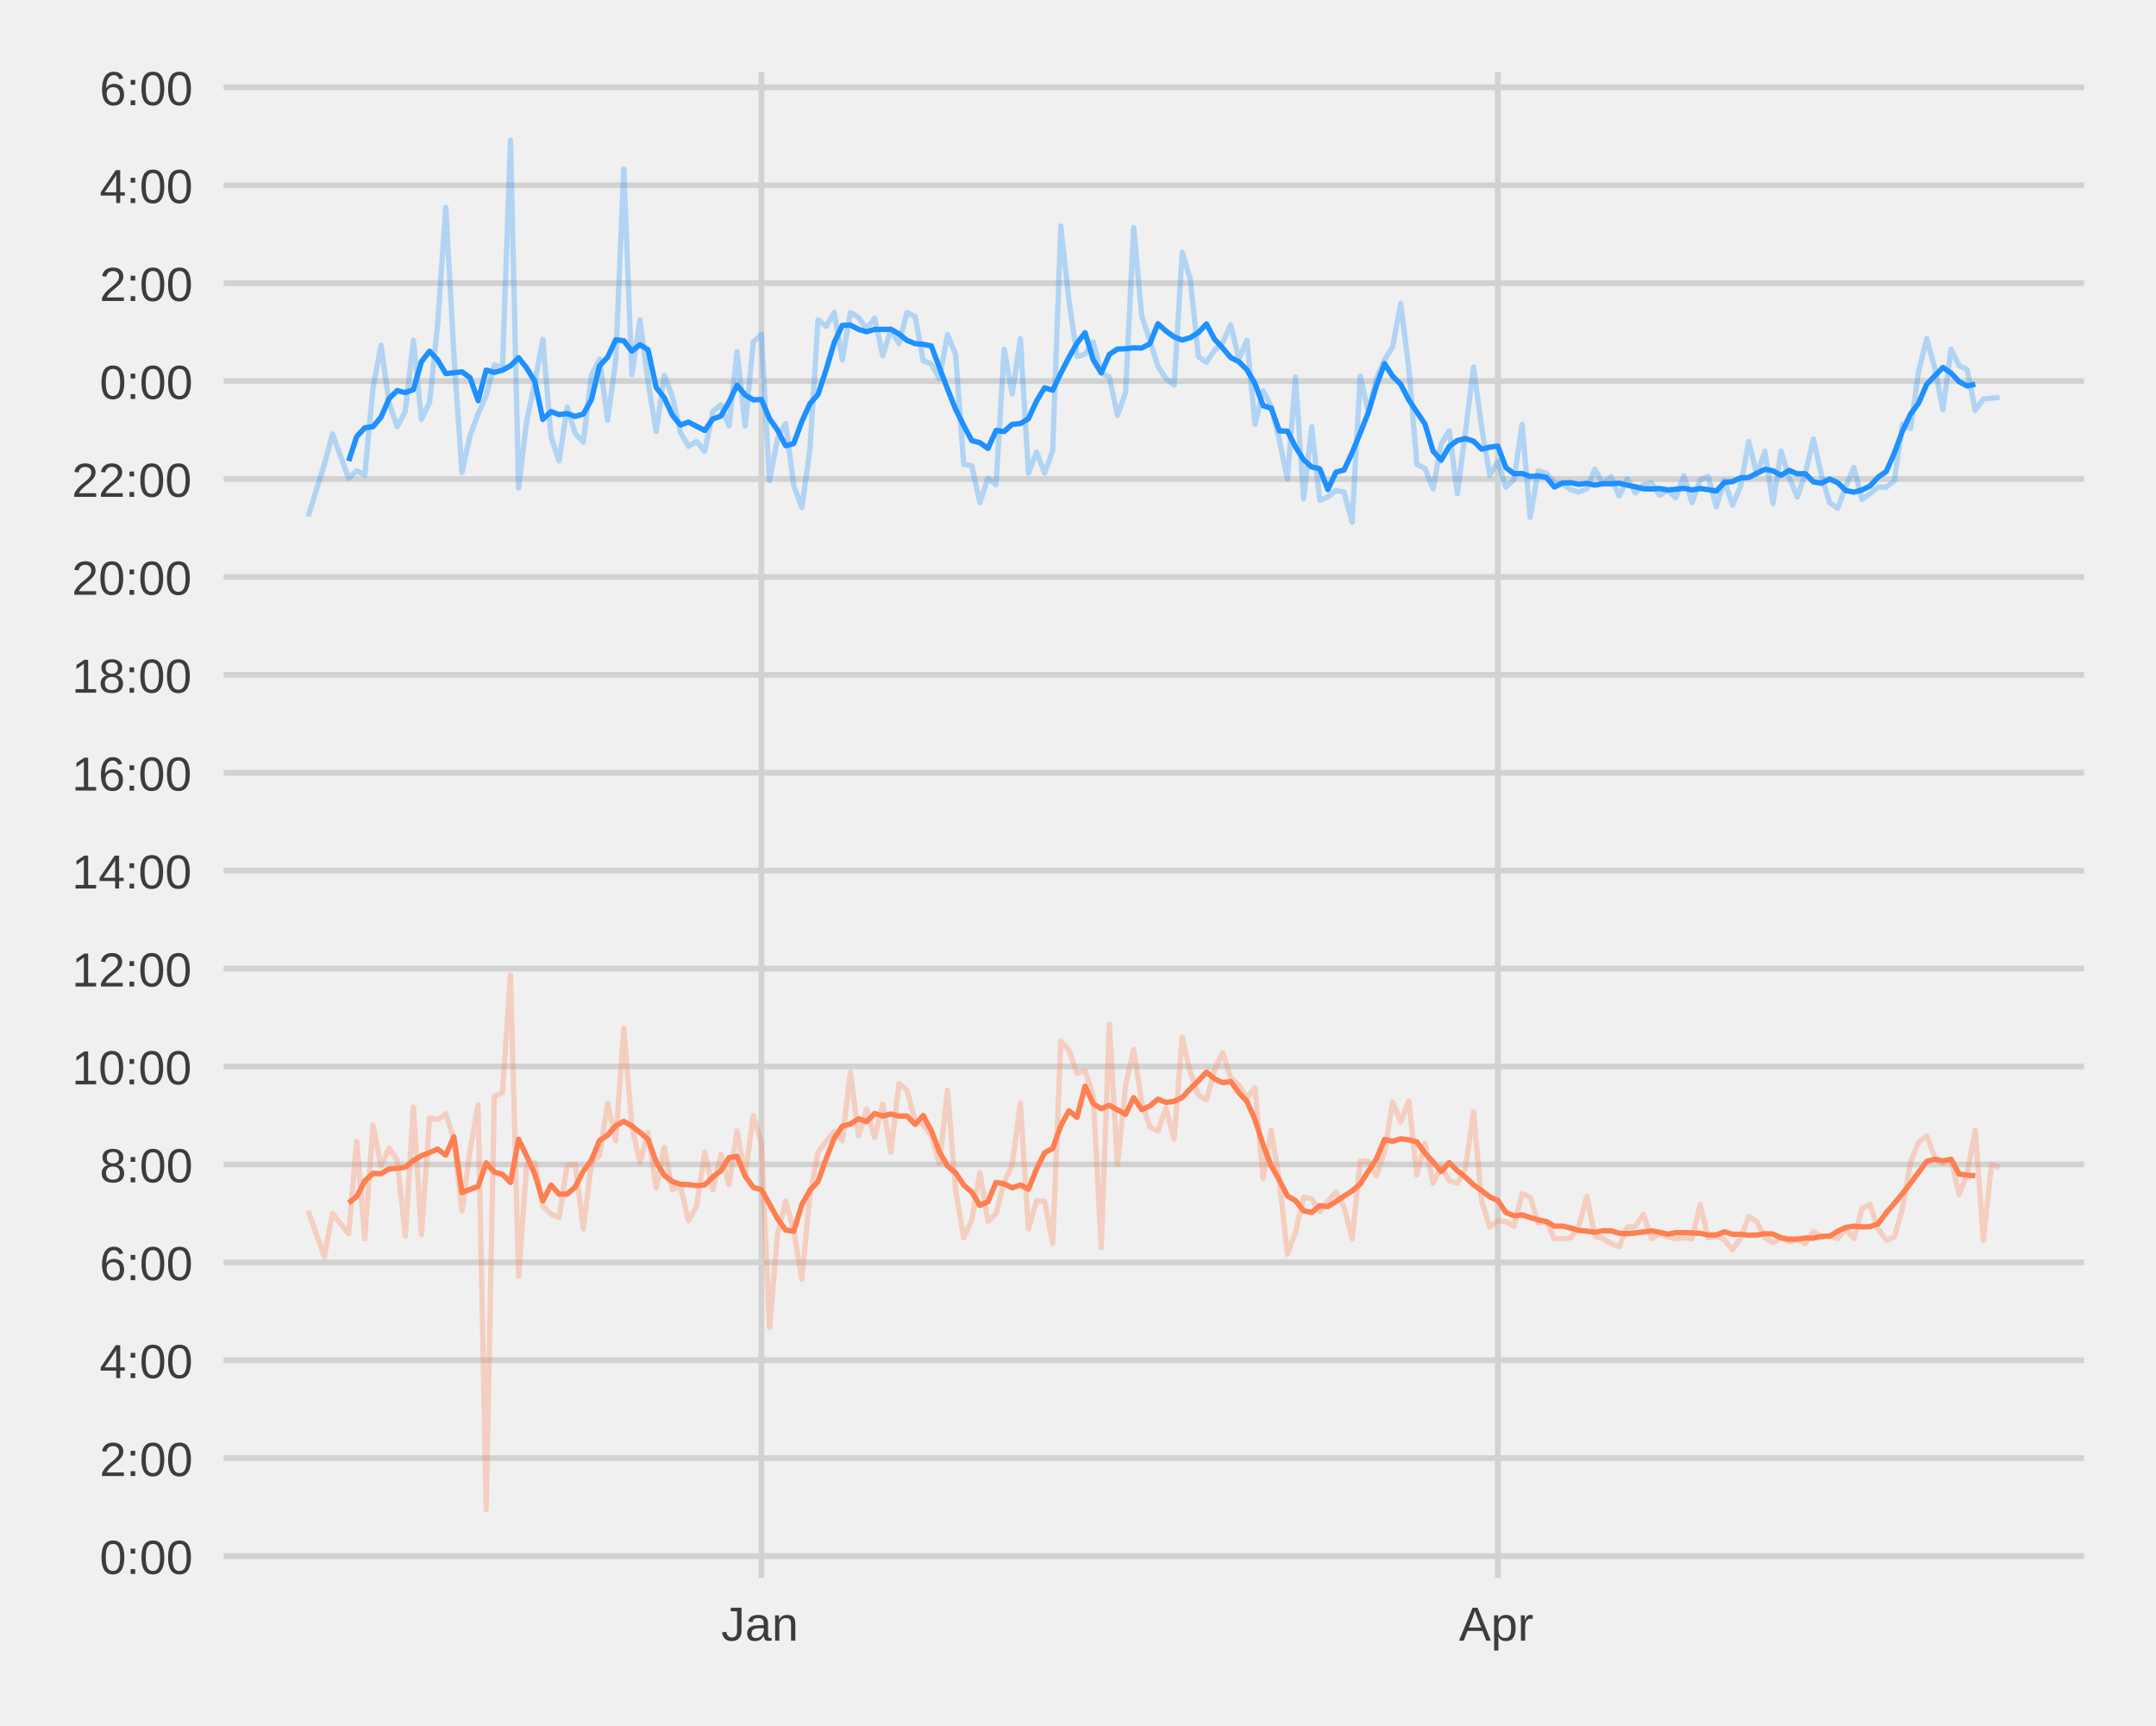
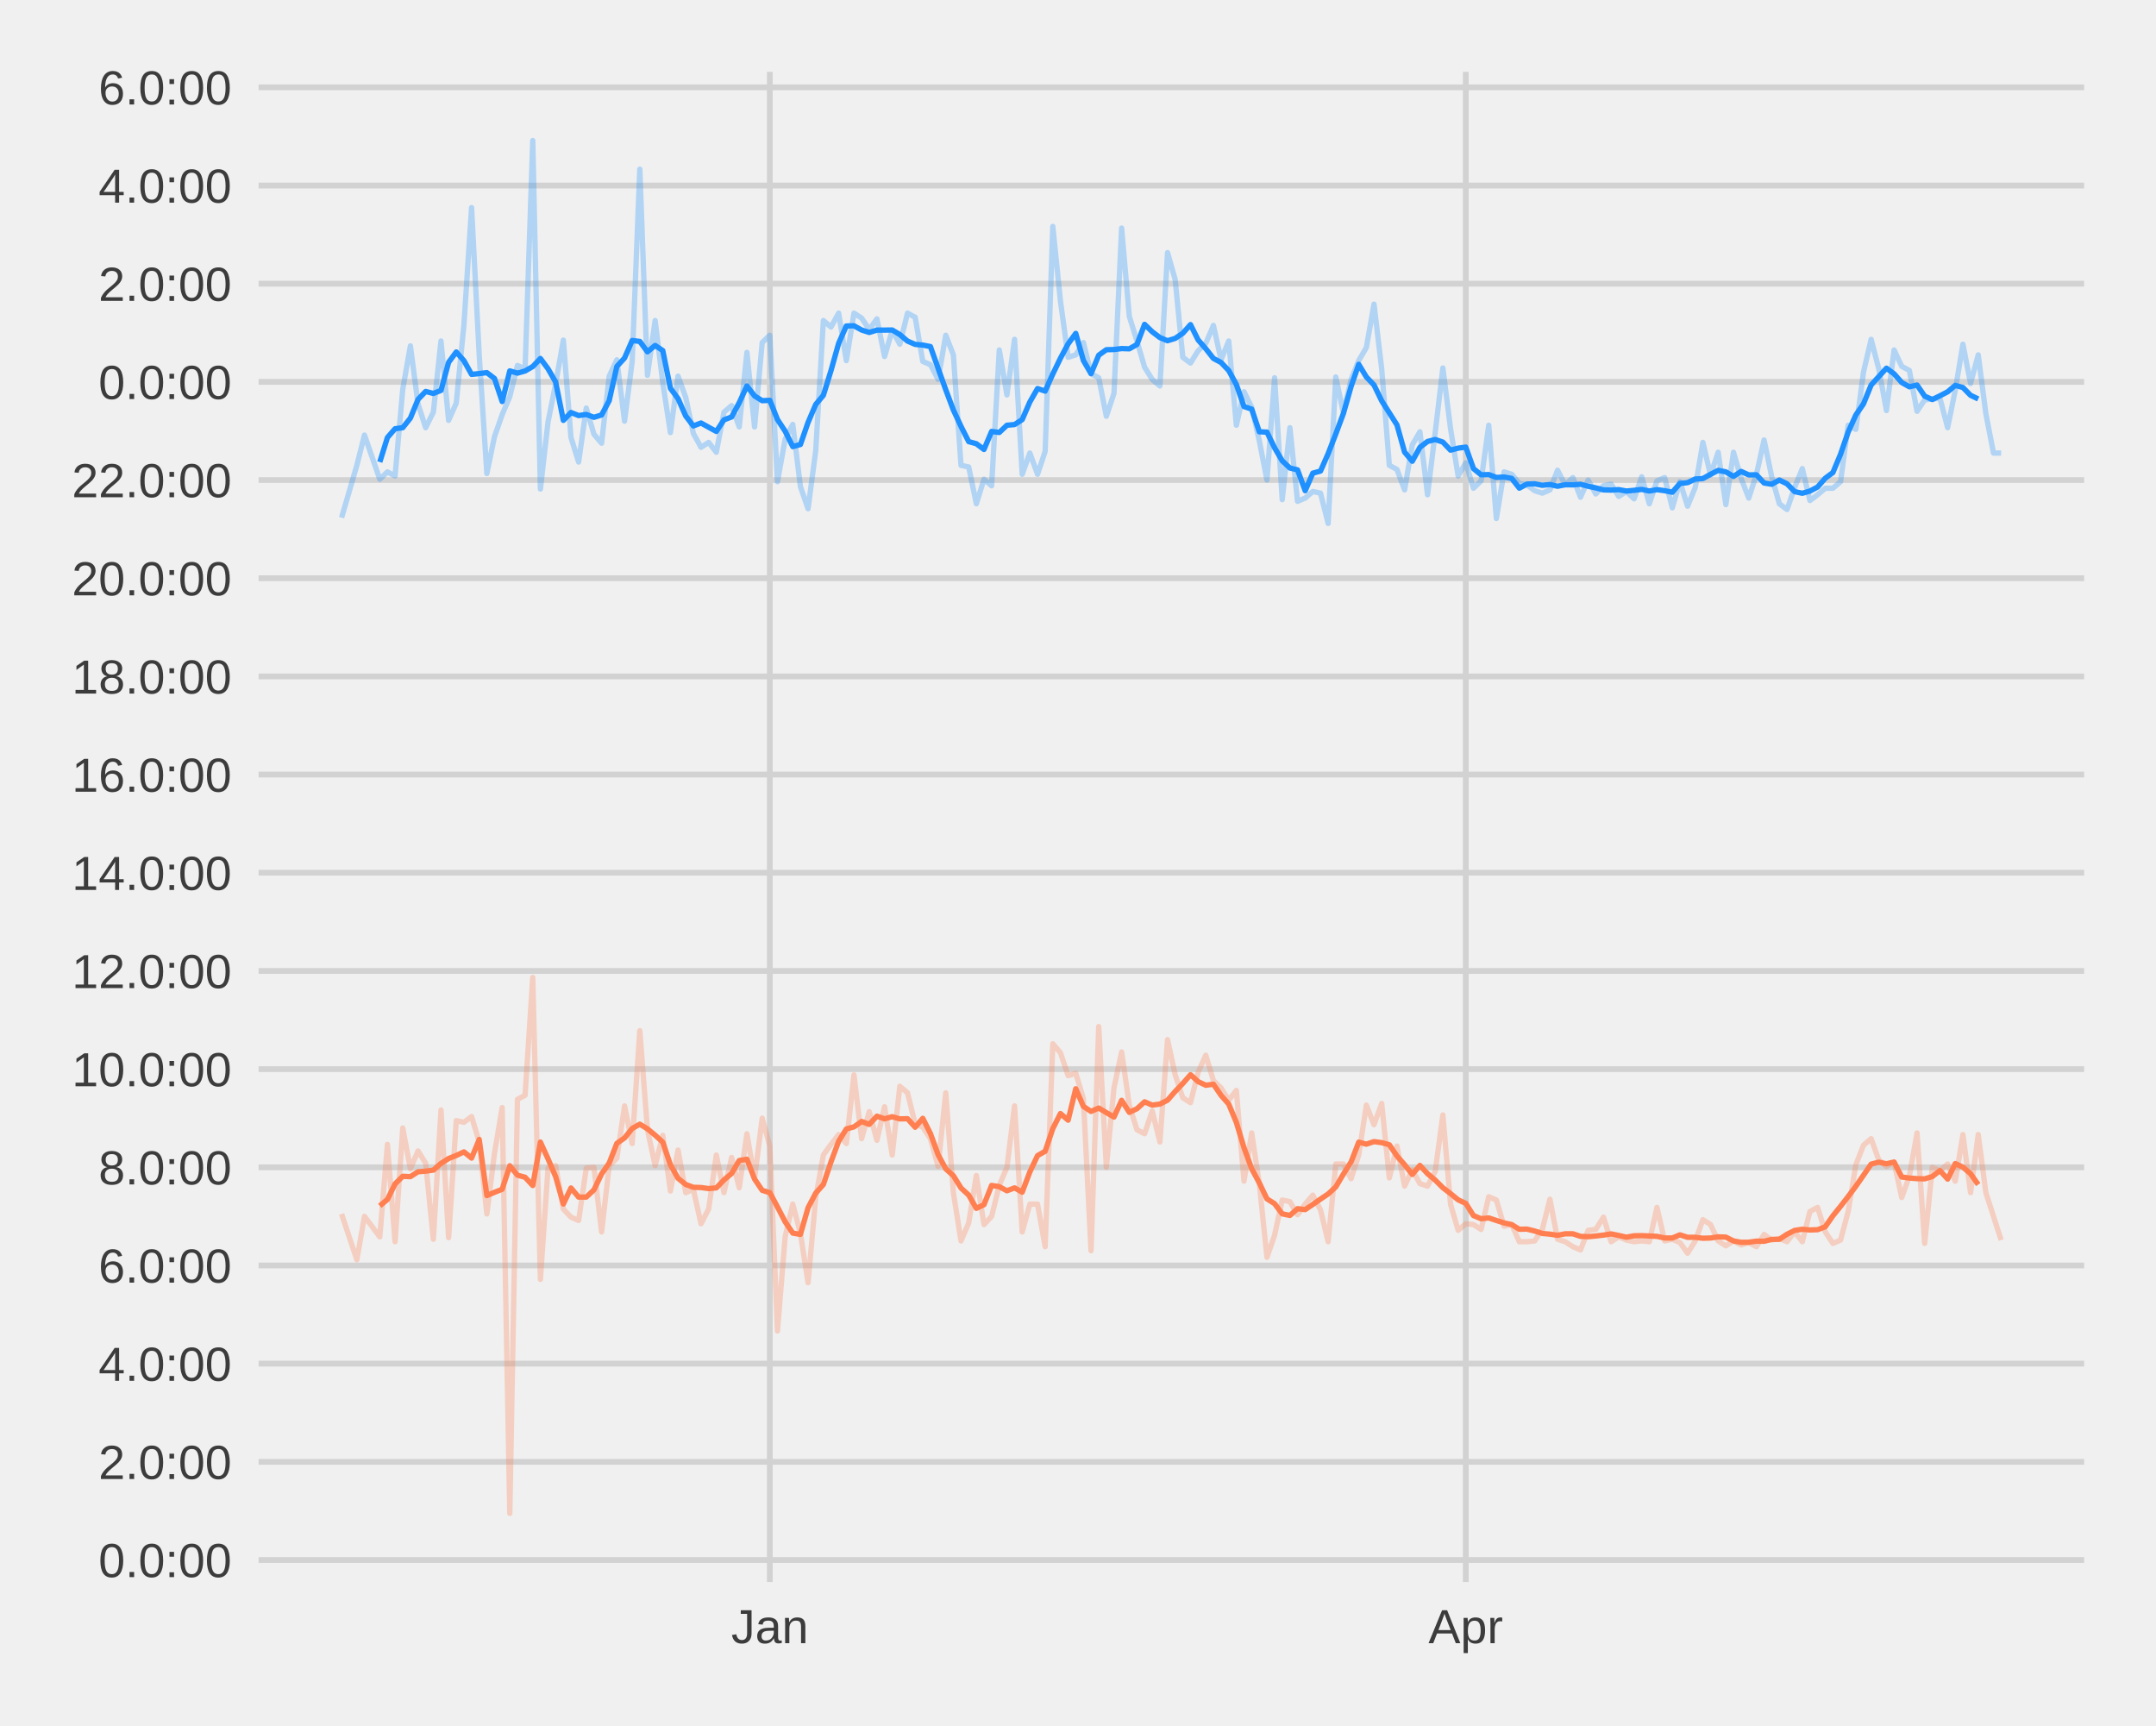
<svg xmlns="http://www.w3.org/2000/svg" viewBox="0 0 432.00 345.60">
  <defs>
    <style type="text/css">
    line, polyline, polygon, path, rect, circle {
      fill: none;
      stroke: #000000;
      stroke-linecap: round;
      stroke-linejoin: round;
      stroke-miterlimit: 10.00;
    }
  </style>
  </defs>
  <rect width="100%" height="100%" style="stroke: none; fill: #FFFFFF;" />
-   <rect x="0.00" y="0.00" width="432.00" height="345.60" style="stroke-width: 1.16; stroke: none; fill: #F0F0F0;" />
+   <rect x="0" y="0.00" width="432.00" height="345.60" style="stroke-width: 1.16; stroke: none; fill: #F0F0F0;" />
  <defs>
-     <clipPath id="cpNDQuODB8NDE3LjYwfDMxNi4xM3wxNC40MA==">
-       <rect x="44.80" y="14.40" width="372.80" height="301.73" />
+     <clipPath id="cpNTEuODF8NDE3LjYwfDMxNi45M3wxNC40MA==">
+       <rect x="51.81" y="14.40" width="365.79" height="302.53" />
    </clipPath>
  </defs>
-   <rect x="44.80" y="14.40" width="372.80" height="301.73" style="stroke-width: 1.16; stroke: none; fill: #F0F0F0;" clip-path="url(#cpNDQuODB8NDE3LjYwfDMxNi4xM3wxNC40MA==)" />
-   <polyline points="44.80,311.74 417.60,311.74 " style="stroke-width: 1.16; stroke: #D2D2D2; stroke-linecap: butt;" clip-path="url(#cpNDQuODB8NDE3LjYwfDMxNi4xM3wxNC40MA==)" />
-   <polyline points="44.80,292.12 417.60,292.12 " style="stroke-width: 1.16; stroke: #D2D2D2; stroke-linecap: butt;" clip-path="url(#cpNDQuODB8NDE3LjYwfDMxNi4xM3wxNC40MA==)" />
-   <polyline points="44.80,272.50 417.60,272.50 " style="stroke-width: 1.16; stroke: #D2D2D2; stroke-linecap: butt;" clip-path="url(#cpNDQuODB8NDE3LjYwfDMxNi4xM3wxNC40MA==)" />
-   <polyline points="44.80,252.89 417.60,252.89 " style="stroke-width: 1.16; stroke: #D2D2D2; stroke-linecap: butt;" clip-path="url(#cpNDQuODB8NDE3LjYwfDMxNi4xM3wxNC40MA==)" />
-   <polyline points="44.80,233.27 417.60,233.27 " style="stroke-width: 1.16; stroke: #D2D2D2; stroke-linecap: butt;" clip-path="url(#cpNDQuODB8NDE3LjYwfDMxNi4xM3wxNC40MA==)" />
-   <polyline points="44.80,213.65 417.60,213.65 " style="stroke-width: 1.16; stroke: #D2D2D2; stroke-linecap: butt;" clip-path="url(#cpNDQuODB8NDE3LjYwfDMxNi4xM3wxNC40MA==)" />
-   <polyline points="44.80,194.04 417.60,194.04 " style="stroke-width: 1.16; stroke: #D2D2D2; stroke-linecap: butt;" clip-path="url(#cpNDQuODB8NDE3LjYwfDMxNi4xM3wxNC40MA==)" />
-   <polyline points="44.80,174.42 417.60,174.42 " style="stroke-width: 1.16; stroke: #D2D2D2; stroke-linecap: butt;" clip-path="url(#cpNDQuODB8NDE3LjYwfDMxNi4xM3wxNC40MA==)" />
-   <polyline points="44.80,154.80 417.60,154.80 " style="stroke-width: 1.16; stroke: #D2D2D2; stroke-linecap: butt;" clip-path="url(#cpNDQuODB8NDE3LjYwfDMxNi4xM3wxNC40MA==)" />
-   <polyline points="44.80,135.19 417.60,135.19 " style="stroke-width: 1.16; stroke: #D2D2D2; stroke-linecap: butt;" clip-path="url(#cpNDQuODB8NDE3LjYwfDMxNi4xM3wxNC40MA==)" />
-   <polyline points="44.80,115.57 417.60,115.57 " style="stroke-width: 1.16; stroke: #D2D2D2; stroke-linecap: butt;" clip-path="url(#cpNDQuODB8NDE3LjYwfDMxNi4xM3wxNC40MA==)" />
-   <polyline points="44.80,95.96 417.60,95.96 " style="stroke-width: 1.16; stroke: #D2D2D2; stroke-linecap: butt;" clip-path="url(#cpNDQuODB8NDE3LjYwfDMxNi4xM3wxNC40MA==)" />
-   <polyline points="44.80,76.34 417.60,76.34 " style="stroke-width: 1.16; stroke: #D2D2D2; stroke-linecap: butt;" clip-path="url(#cpNDQuODB8NDE3LjYwfDMxNi4xM3wxNC40MA==)" />
-   <polyline points="44.80,56.72 417.60,56.72 " style="stroke-width: 1.16; stroke: #D2D2D2; stroke-linecap: butt;" clip-path="url(#cpNDQuODB8NDE3LjYwfDMxNi4xM3wxNC40MA==)" />
-   <polyline points="44.80,37.11 417.60,37.11 " style="stroke-width: 1.16; stroke: #D2D2D2; stroke-linecap: butt;" clip-path="url(#cpNDQuODB8NDE3LjYwfDMxNi4xM3wxNC40MA==)" />
-   <polyline points="44.80,17.49 417.60,17.49 " style="stroke-width: 1.16; stroke: #D2D2D2; stroke-linecap: butt;" clip-path="url(#cpNDQuODB8NDE3LjYwfDMxNi4xM3wxNC40MA==)" />
-   <polyline points="152.56,316.13 152.56,14.40 " style="stroke-width: 1.16; stroke: #D2D2D2; stroke-linecap: butt;" clip-path="url(#cpNDQuODB8NDE3LjYwfDMxNi4xM3wxNC40MA==)" />
-   <polyline points="300.12,316.13 300.12,14.40 " style="stroke-width: 1.16; stroke: #D2D2D2; stroke-linecap: butt;" clip-path="url(#cpNDQuODB8NDE3LjYwfDMxNi4xM3wxNC40MA==)" />
-   <polyline points="61.75,242.59 64.99,251.74 66.61,243.08 69.86,247.16 71.48,228.69 73.10,248.15 74.72,225.42 76.34,233.60 77.97,230.00 79.59,232.45 81.21,247.66 82.83,221.83 84.45,247.33 86.07,223.95 87.69,224.28 89.32,223.13 90.94,228.20 92.56,242.59 94.18,230.49 95.80,221.34 97.42,302.42 99.05,219.70 100.67,218.88 102.29,195.34 103.91,255.67 105.53,233.43 107.15,232.94 108.77,241.61 110.40,243.24 112.02,243.90 113.64,233.43 115.26,233.27 116.88,246.18 118.50,232.94 120.13,231.47 121.75,221.01 123.37,228.53 124.99,205.97 126.61,225.75 128.23,232.94 129.85,226.89 131.48,238.01 133.10,229.84 134.72,238.34 136.34,237.68 137.96,244.55 139.58,241.61 141.21,230.82 142.83,238.34 144.45,231.31 146.07,237.36 147.69,226.57 149.31,235.56 150.94,223.46 152.56,229.02 154.18,265.96 155.80,247.16 157.42,240.63 159.04,246.51 160.66,256.32 162.29,239.32 163.91,230.82 165.53,228.69 167.15,226.73 168.77,228.53 170.39,214.80 172.02,227.55 173.64,222.15 175.26,227.88 176.88,221.17 178.50,230.82 180.12,217.09 181.74,218.39 183.37,224.61 184.99,225.26 186.61,227.55 188.23,233.11 189.85,218.39 191.47,238.34 193.10,247.98 194.72,244.39 196.34,234.90 197.96,244.71 199.58,243.08 201.20,236.87 202.82,233.27 204.45,221.01 206.07,246.18 207.69,240.63 209.31,240.63 210.93,249.13 212.55,208.59 214.18,210.38 215.80,214.96 217.42,214.47 219.04,219.54 220.66,249.94 222.28,205.15 223.91,233.27 225.53,217.41 227.15,210.22 228.77,220.85 230.39,225.75 232.01,226.57 233.63,221.99 235.26,228.20 236.88,207.77 238.50,214.80 240.12,219.37 241.74,220.36 243.36,214.31 244.99,210.87 246.61,215.94 248.23,217.41 249.85,219.87 251.47,217.90 253.09,236.05 254.71,226.40 256.34,236.54 257.96,251.25 259.58,246.84 261.20,239.81 262.82,240.14 264.44,242.75 266.07,240.63 267.69,238.83 269.31,241.77 270.93,248.15 272.55,232.62 274.17,232.62 275.79,235.56 277.42,230.82 279.04,220.85 280.66,224.77 282.28,220.52 283.90,235.39 285.52,229.02 287.15,237.03 288.77,233.76 290.39,236.54 292.01,237.03 293.63,234.09 295.25,222.81 296.88,240.63 298.50,245.86 300.12,244.55 301.74,244.71 303.36,245.69 304.98,239.15 306.60,239.81 308.23,245.04 309.85,244.71 311.47,248.15 313.09,248.15 314.71,247.98 316.33,245.69 317.96,239.65 319.58,247.66 321.20,248.15 322.82,249.13 324.44,249.78 326.06,245.86 327.68,245.69 329.31,243.24 330.93,248.15 332.55,247.16 334.17,247.82 335.79,248.15 337.41,247.98 339.04,248.15 340.66,241.28 342.28,247.98 343.90,247.66 345.52,248.31 347.14,250.43 348.76,247.98 350.39,243.73 352.01,244.71 353.63,247.98 355.25,248.96 356.87,247.98 358.49,248.80 360.12,248.31 361.74,249.13 363.36,246.67 364.98,247.82 366.60,247.49 368.22,248.15 369.85,246.18 371.47,248.15 373.09,242.10 374.71,241.28 376.33,246.18 377.95,248.47 379.57,247.82 381.20,242.10 382.82,232.78 384.44,228.86 386.06,227.55 387.68,231.80 389.30,233.11 390.93,232.29 392.55,239.32 394.17,235.07 395.79,226.40 397.41,248.47 399.03,233.27 400.65,233.92 " style="stroke-width: 1.07; stroke: #FF7F50; stroke-opacity: 0.30; stroke-linecap: butt;" clip-path="url(#cpNDQuODB8NDE3LjYwfDMxNi4xM3wxNC40MA==)" />
-   <polyline points="61.75,103.47 64.99,93.01 66.61,86.96 69.86,95.79 71.48,94.32 73.10,95.14 74.72,77.81 76.34,69.15 77.97,80.75 79.59,85.49 81.21,82.39 82.83,68.17 84.45,84.02 86.07,80.59 87.69,64.90 89.32,41.52 90.94,70.94 92.56,94.65 94.18,87.29 95.80,82.88 97.42,79.28 99.05,73.07 100.67,73.72 102.29,28.12 103.91,97.75 105.53,84.35 107.15,76.67 108.77,68.00 110.40,87.45 112.02,92.36 113.64,81.57 115.26,86.80 116.88,88.60 118.50,75.19 120.13,71.93 121.75,84.19 123.37,72.25 124.99,33.84 126.61,75.03 128.23,64.08 129.85,76.50 131.48,86.47 133.10,75.19 134.72,79.44 136.34,86.64 137.96,89.42 139.58,88.44 141.21,90.40 142.83,82.39 144.45,81.08 146.07,85.33 147.69,70.45 149.31,85.33 150.94,68.49 152.56,67.02 154.18,96.28 155.80,87.78 157.42,84.84 159.04,97.26 160.66,101.68 162.29,90.07 163.91,64.08 165.53,65.39 167.15,62.61 168.77,72.09 170.39,62.61 172.02,63.59 173.64,65.88 175.26,63.75 176.88,71.27 178.50,66.04 180.12,68.82 181.74,62.61 183.37,63.42 184.99,72.25 186.61,72.91 188.23,75.85 189.85,67.02 191.47,70.94 193.10,93.01 194.72,93.34 196.34,100.70 197.96,95.79 199.58,97.10 201.20,69.96 202.82,78.95 204.45,67.84 206.07,94.81 207.69,90.56 209.31,94.81 210.93,90.23 212.55,45.28 214.18,60.16 215.80,71.43 217.42,70.94 219.04,68.49 220.66,74.70 222.28,75.52 223.91,83.20 225.53,78.63 227.15,45.61 228.77,63.26 230.39,68.17 232.01,73.40 233.63,75.85 235.26,77.16 236.88,50.51 238.50,55.90 240.12,71.43 241.74,72.58 243.36,70.13 244.99,68.66 246.61,65.06 248.23,71.93 249.85,68.17 251.47,85.00 253.09,78.30 254.71,81.41 256.34,88.11 257.96,95.96 259.58,75.52 261.20,99.88 262.82,85.49 264.44,100.21 266.07,99.55 267.69,98.24 269.31,98.57 270.93,104.62 272.55,75.36 274.17,82.55 275.79,75.85 277.42,72.09 279.04,69.47 280.66,60.81 282.28,73.72 283.90,93.01 285.52,93.83 287.15,97.92 288.77,88.93 290.39,86.31 292.01,98.90 293.63,86.47 295.25,73.56 296.88,85.66 298.50,95.14 300.12,92.52 301.74,97.59 303.36,96.12 304.98,85.00 306.60,103.64 308.23,94.32 309.85,94.81 311.47,96.61 313.09,96.94 314.71,98.08 316.33,98.57 317.96,97.92 319.58,93.99 321.20,96.94 322.82,95.46 324.44,99.39 326.06,95.96 327.68,98.73 329.31,97.10 330.93,96.77 332.55,99.22 334.17,98.24 335.79,99.71 337.41,95.30 339.04,100.70 340.66,96.12 342.28,95.46 343.90,101.51 345.52,96.28 347.14,101.19 348.76,97.43 350.39,88.44 352.01,94.97 353.63,90.40 355.25,100.86 356.87,90.40 358.49,95.63 360.12,99.55 361.74,94.81 363.36,87.95 364.98,95.30 366.60,100.70 368.22,101.84 369.85,97.43 371.47,93.67 373.09,100.04 374.71,98.90 376.33,97.59 377.95,97.59 379.57,96.28 381.20,85.00 382.82,85.82 384.44,74.38 386.06,67.84 387.68,73.72 389.30,82.06 390.93,69.96 392.55,73.23 394.17,74.05 395.79,82.22 397.41,79.94 399.03,79.77 400.65,79.61 " style="stroke-width: 1.07; stroke: #1E90FF; stroke-opacity: 0.30; stroke-linecap: butt;" clip-path="url(#cpNDQuODB8NDE3LjYwfDMxNi4xM3wxNC40MA==)" />
-   <polyline points="69.86,240.98 71.48,239.69 73.10,236.59 74.72,235.07 76.34,235.14 77.97,234.16 79.59,234.04 81.21,233.83 82.83,232.50 84.45,231.52 86.07,230.91 87.69,230.19 89.32,231.42 90.94,227.71 92.56,238.92 94.18,238.27 95.80,237.66 97.42,232.97 99.05,234.83 100.67,235.25 102.29,236.91 103.91,228.23 105.53,231.59 107.15,235.16 108.77,240.60 110.40,237.40 112.02,239.22 113.64,239.22 115.26,237.78 116.88,234.60 118.50,232.41 120.13,228.48 121.75,227.41 123.37,225.52 124.99,224.65 126.61,225.59 128.23,226.85 129.85,228.25 131.48,232.78 133.10,235.46 134.72,236.70 136.34,237.26 137.96,237.31 139.58,237.52 141.21,237.38 142.83,235.79 144.45,234.51 146.07,231.92 147.69,231.66 149.31,235.61 150.94,237.87 152.56,238.34 154.18,241.19 155.80,244.15 157.42,246.42 159.04,246.67 160.66,241.35 162.29,238.43 163.91,236.70 165.53,232.17 167.15,228.06 168.77,225.61 170.39,225.19 172.02,224.12 173.64,224.70 175.26,223.06 176.88,223.58 178.50,223.16 180.12,223.60 181.74,223.56 183.37,225.26 184.99,223.48 186.61,226.52 188.23,230.75 189.85,233.57 191.47,234.95 193.10,237.40 194.72,238.83 196.34,241.47 197.96,240.74 199.58,236.89 201.20,237.15 202.82,237.96 204.45,237.38 206.07,238.24 207.69,234.20 209.31,230.93 210.93,230.07 212.55,225.54 214.18,222.53 215.80,223.86 217.42,217.58 219.04,221.10 220.66,222.11 222.28,221.43 223.91,222.34 225.53,223.23 227.15,219.89 228.77,222.29 230.39,221.57 232.01,220.19 233.63,220.85 235.26,220.64 236.88,219.87 238.50,218.11 240.12,216.53 241.74,214.77 243.36,216.15 244.99,216.88 246.61,216.67 248.23,218.91 249.85,220.64 251.47,224.30 253.09,229.35 254.71,233.55 256.34,236.40 257.96,239.58 259.58,240.53 261.20,242.56 262.82,242.89 264.44,241.54 266.07,241.72 267.69,240.70 269.31,239.62 270.93,238.59 272.55,237.19 274.17,234.62 275.79,232.20 277.42,228.25 279.04,228.65 280.66,228.13 282.28,228.34 283.90,228.76 285.52,231.00 287.15,232.76 288.77,234.69 290.39,232.90 292.01,234.55 293.63,235.82 295.25,237.36 296.88,238.52 298.50,239.76 300.12,240.49 301.74,242.91 303.36,243.55 304.98,243.38 306.60,243.90 308.23,244.39 309.85,244.71 311.47,245.65 313.09,245.62 314.71,246.00 316.33,246.49 317.96,246.63 319.58,246.86 321.20,246.56 322.82,246.56 324.44,247.07 326.06,247.14 327.68,247.00 329.31,246.81 330.93,246.58 332.55,246.88 334.17,247.23 335.79,246.95 337.41,246.93 339.04,247.00 340.66,247.07 342.28,247.40 343.90,247.40 345.52,246.77 347.14,247.26 348.76,247.26 350.39,247.44 352.01,247.40 353.63,247.16 355.25,247.21 356.87,247.98 358.49,248.26 360.12,248.24 361.74,248.03 363.36,248.05 364.98,247.68 366.60,247.66 368.22,246.65 369.85,245.88 371.47,245.65 373.09,245.79 374.71,245.74 376.33,245.16 377.95,242.96 379.57,241.07 381.20,239.11 382.82,237.05 384.44,234.86 386.06,232.64 387.68,232.24 389.30,232.57 390.93,232.22 392.55,235.21 394.17,235.42 395.79,235.54 " style="stroke-width: 1.07; stroke: #FF7F50; stroke-linecap: butt;" clip-path="url(#cpNDQuODB8NDE3LjYwfDMxNi4xM3wxNC40MA==)" />
-   <polyline points="69.86,92.36 71.48,87.45 73.10,85.70 74.72,85.49 76.34,83.58 77.97,79.84 79.59,78.25 81.21,78.65 82.83,78.04 84.45,72.44 86.07,70.36 87.69,72.11 89.32,74.84 90.94,74.68 92.56,74.49 94.18,75.66 95.80,80.26 97.42,74.14 99.05,74.59 100.67,74.17 102.29,73.28 103.91,71.67 105.53,73.72 107.15,76.39 108.77,84.02 110.40,82.46 112.02,83.06 113.64,82.85 115.26,83.41 116.88,82.95 118.50,80.08 120.13,73.26 121.75,71.57 123.37,68.07 124.99,68.26 126.61,70.34 128.23,69.05 129.85,70.08 131.48,77.62 133.10,79.68 134.72,83.16 136.34,85.14 137.96,84.56 139.58,85.40 141.21,86.24 142.83,83.93 144.45,83.34 146.07,80.50 147.69,77.16 149.31,79.14 150.94,80.10 152.56,80.03 154.18,83.86 155.80,86.19 157.42,89.28 159.04,88.86 160.66,84.44 162.29,80.85 163.91,79.02 165.53,74.07 167.15,68.63 168.77,65.18 170.39,65.13 172.02,65.97 173.64,66.46 175.26,65.99 176.88,65.99 178.50,65.97 180.12,66.88 181.74,68.19 183.37,68.84 184.99,68.98 186.61,69.29 188.23,73.63 189.85,77.90 191.47,81.97 193.10,85.24 194.72,88.27 196.34,88.69 197.96,89.84 199.58,86.24 201.20,86.45 202.82,85.00 204.45,84.86 206.07,83.88 207.69,80.36 209.31,77.67 210.93,78.18 212.55,74.77 214.18,71.62 215.80,68.75 217.42,66.65 219.04,72.07 220.66,74.70 222.28,71.01 223.91,69.92 225.53,69.87 227.15,69.68 228.77,69.73 230.39,68.87 232.01,64.85 233.63,66.32 235.26,67.49 236.88,68.12 238.50,67.65 240.12,66.62 241.74,64.90 243.36,67.96 244.99,69.71 246.61,71.64 248.23,72.46 249.85,74.07 251.47,76.85 253.09,81.27 254.71,81.78 256.34,86.31 257.96,86.38 259.58,89.51 261.20,92.10 262.82,93.55 264.44,93.92 266.07,98.08 267.69,94.58 269.31,94.16 270.93,90.68 272.55,86.75 274.17,82.64 275.79,77.25 277.42,72.84 279.04,75.36 280.66,76.97 282.28,80.12 283.90,82.53 285.52,84.93 287.15,90.37 288.77,92.20 290.39,89.42 292.01,88.25 293.63,87.85 295.25,88.37 296.88,89.98 298.50,89.58 300.12,89.37 301.74,93.67 303.36,94.90 304.98,94.86 306.60,95.44 308.23,95.35 309.85,95.63 311.47,97.57 313.09,96.75 314.71,96.70 316.33,97.01 317.96,96.84 319.58,97.19 321.20,96.89 322.82,96.91 324.44,96.80 326.06,97.19 327.68,97.52 329.31,97.92 330.93,97.96 332.55,97.87 334.17,98.15 335.79,98.01 337.41,97.82 339.04,98.15 340.66,97.87 342.28,98.08 343.90,98.38 345.52,96.63 347.14,96.47 348.76,95.74 350.39,95.65 352.01,94.81 353.63,94.02 355.25,94.32 356.87,95.23 358.49,94.23 360.12,94.93 361.74,94.90 363.36,96.54 364.98,96.80 366.60,95.96 368.22,96.70 369.85,98.27 371.47,98.59 373.09,98.15 374.71,97.36 376.33,95.58 377.95,94.46 379.57,90.79 381.20,86.36 382.82,82.95 384.44,80.73 386.06,76.97 387.68,75.29 389.30,73.61 390.93,74.73 392.55,76.46 394.17,77.32 395.79,76.97 " style="stroke-width: 1.07; stroke: #1E90FF; stroke-linecap: butt;" clip-path="url(#cpNDQuODB8NDE3LjYwfDMxNi4xM3wxNC40MA==)" />
-   <rect x="44.80" y="14.40" width="372.80" height="301.73" style="stroke-width: 1.16; stroke: none;" clip-path="url(#cpNDQuODB8NDE3LjYwfDMxNi4xM3wxNC40MA==)" />
+   <rect x="51.81" y="14.40" width="365.79" height="302.53" style="stroke-width: 1.16; stroke: none; fill: #F0F0F0;" clip-path="url(#cpNTEuODF8NDE3LjYwfDMxNi45M3wxNC40MA==)" />
+   <polyline points="51.81,312.52 417.60,312.52 " style="stroke-width: 1.16; stroke: #D2D2D2; stroke-linecap: butt;" clip-path="url(#cpNTEuODF8NDE3LjYwfDMxNi45M3wxNC40MA==)" />
+   <polyline points="51.81,292.85 417.60,292.85 " style="stroke-width: 1.16; stroke: #D2D2D2; stroke-linecap: butt;" clip-path="url(#cpNTEuODF8NDE3LjYwfDMxNi45M3wxNC40MA==)" />
+   <polyline points="51.81,273.18 417.60,273.18 " style="stroke-width: 1.16; stroke: #D2D2D2; stroke-linecap: butt;" clip-path="url(#cpNTEuODF8NDE3LjYwfDMxNi45M3wxNC40MA==)" />
+   <polyline points="51.81,253.51 417.60,253.51 " style="stroke-width: 1.16; stroke: #D2D2D2; stroke-linecap: butt;" clip-path="url(#cpNTEuODF8NDE3LjYwfDMxNi45M3wxNC40MA==)" />
+   <polyline points="51.81,233.85 417.60,233.85 " style="stroke-width: 1.16; stroke: #D2D2D2; stroke-linecap: butt;" clip-path="url(#cpNTEuODF8NDE3LjYwfDMxNi45M3wxNC40MA==)" />
+   <polyline points="51.81,214.18 417.60,214.18 " style="stroke-width: 1.16; stroke: #D2D2D2; stroke-linecap: butt;" clip-path="url(#cpNTEuODF8NDE3LjYwfDMxNi45M3wxNC40MA==)" />
+   <polyline points="51.81,194.51 417.60,194.51 " style="stroke-width: 1.16; stroke: #D2D2D2; stroke-linecap: butt;" clip-path="url(#cpNTEuODF8NDE3LjYwfDMxNi45M3wxNC40MA==)" />
+   <polyline points="51.81,174.84 417.60,174.84 " style="stroke-width: 1.16; stroke: #D2D2D2; stroke-linecap: butt;" clip-path="url(#cpNTEuODF8NDE3LjYwfDMxNi45M3wxNC40MA==)" />
+   <polyline points="51.81,155.17 417.60,155.17 " style="stroke-width: 1.16; stroke: #D2D2D2; stroke-linecap: butt;" clip-path="url(#cpNTEuODF8NDE3LjYwfDMxNi45M3wxNC40MA==)" />
+   <polyline points="51.81,135.51 417.60,135.51 " style="stroke-width: 1.16; stroke: #D2D2D2; stroke-linecap: butt;" clip-path="url(#cpNTEuODF8NDE3LjYwfDMxNi45M3wxNC40MA==)" />
+   <polyline points="51.81,115.84 417.60,115.84 " style="stroke-width: 1.16; stroke: #D2D2D2; stroke-linecap: butt;" clip-path="url(#cpNTEuODF8NDE3LjYwfDMxNi45M3wxNC40MA==)" />
+   <polyline points="51.81,96.17 417.60,96.17 " style="stroke-width: 1.16; stroke: #D2D2D2; stroke-linecap: butt;" clip-path="url(#cpNTEuODF8NDE3LjYwfDMxNi45M3wxNC40MA==)" />
+   <polyline points="51.81,76.50 417.60,76.50 " style="stroke-width: 1.16; stroke: #D2D2D2; stroke-linecap: butt;" clip-path="url(#cpNTEuODF8NDE3LjYwfDMxNi45M3wxNC40MA==)" />
+   <polyline points="51.81,56.83 417.60,56.83 " style="stroke-width: 1.16; stroke: #D2D2D2; stroke-linecap: butt;" clip-path="url(#cpNTEuODF8NDE3LjYwfDMxNi45M3wxNC40MA==)" />
+   <polyline points="51.81,37.17 417.60,37.17 " style="stroke-width: 1.16; stroke: #D2D2D2; stroke-linecap: butt;" clip-path="url(#cpNTEuODF8NDE3LjYwfDMxNi45M3wxNC40MA==)" />
+   <polyline points="51.81,17.50 417.60,17.50 " style="stroke-width: 1.16; stroke: #D2D2D2; stroke-linecap: butt;" clip-path="url(#cpNTEuODF8NDE3LjYwfDMxNi45M3wxNC40MA==)" />
+   <polyline points="154.25,316.93 154.25,14.40 " style="stroke-width: 1.16; stroke: #D2D2D2; stroke-linecap: butt;" clip-path="url(#cpNTEuODF8NDE3LjYwfDMxNi45M3wxNC40MA==)" />
+   <polyline points="293.70,316.93 293.70,14.40 " style="stroke-width: 1.16; stroke: #D2D2D2; stroke-linecap: butt;" clip-path="url(#cpNTEuODF8NDE3LjYwfDMxNi45M3wxNC40MA==)" />
+   <polyline points="68.44,243.19 71.50,252.37 73.03,243.68 76.10,247.78 77.63,229.26 79.16,248.76 80.70,225.98 82.23,234.17 83.76,230.57 85.29,233.03 86.83,248.27 88.36,222.37 89.89,247.94 91.42,224.50 92.96,224.83 94.49,223.68 96.02,228.77 97.55,243.19 99.08,231.06 100.62,221.88 102.15,303.18 103.68,220.24 105.21,219.42 106.75,195.82 108.28,256.30 109.81,234.01 111.34,233.52 112.88,242.21 114.41,243.84 115.94,244.50 117.47,234.01 119.01,233.85 120.54,246.79 122.07,233.52 123.60,232.04 125.14,221.55 126.67,229.09 128.20,206.48 129.73,226.31 131.27,233.52 132.80,227.45 134.33,238.60 135.86,230.40 137.40,238.93 138.93,238.27 140.46,245.16 141.99,242.21 143.53,231.39 145.06,238.93 146.59,231.88 148.12,237.94 149.66,227.13 151.19,236.14 152.72,224.01 154.25,229.59 155.78,266.63 157.32,247.78 158.85,241.22 160.38,247.12 161.91,256.96 163.45,239.91 164.98,231.39 166.51,229.26 168.04,227.29 169.58,229.09 171.11,215.33 172.64,228.11 174.17,222.70 175.71,228.44 177.24,221.72 178.77,231.39 180.30,217.62 181.84,218.93 183.37,225.16 184.90,225.82 186.43,228.11 187.97,233.68 189.50,218.93 191.03,238.93 192.56,248.60 194.10,244.99 195.63,235.49 197.16,245.32 198.69,243.68 200.23,237.45 201.76,233.85 203.29,221.55 204.82,246.79 206.35,241.22 207.89,241.22 209.42,249.75 210.95,209.10 212.48,210.90 214.02,215.49 215.55,215.00 217.08,220.08 218.61,250.56 220.15,205.66 221.68,233.85 223.21,217.95 224.74,210.74 226.28,221.39 227.81,226.31 229.34,227.13 230.87,222.54 232.41,228.77 233.94,208.28 235.47,215.33 237.00,219.92 238.54,220.90 240.07,214.83 241.60,211.39 243.13,216.47 244.67,217.95 246.20,220.41 247.73,218.44 249.26,236.63 250.80,226.96 252.33,237.12 253.86,251.88 255.39,247.45 256.92,240.40 258.46,240.73 259.99,243.35 261.52,241.22 263.05,239.42 264.59,242.37 266.12,248.76 267.65,233.19 269.18,233.19 270.72,236.14 272.25,231.39 273.78,221.39 275.31,225.32 276.85,221.06 278.38,235.98 279.91,229.59 281.44,237.62 282.98,234.34 284.51,237.12 286.04,237.62 287.57,234.67 289.11,223.36 290.64,241.22 292.17,246.47 293.70,245.16 295.24,245.32 296.77,246.30 298.30,239.75 299.83,240.40 301.37,245.65 302.90,245.32 304.43,248.76 305.96,248.76 307.50,248.60 309.03,246.30 310.56,240.24 312.09,248.27 313.62,248.76 315.16,249.75 316.69,250.40 318.22,246.47 319.75,246.30 321.29,243.84 322.82,248.76 324.35,247.78 325.88,248.43 327.42,248.76 328.95,248.60 330.48,248.76 332.01,241.88 333.55,248.60 335.08,248.27 336.61,248.93 338.14,251.06 339.68,248.60 341.21,244.34 342.74,245.32 344.27,248.60 345.81,249.58 347.34,248.60 348.87,249.42 350.40,248.93 351.94,249.75 353.47,247.29 355.00,248.43 356.53,248.11 358.07,248.76 359.60,246.79 361.13,248.76 362.66,242.70 364.19,241.88 365.73,246.79 367.26,249.09 368.79,248.43 370.32,242.70 371.86,233.35 373.39,229.42 374.92,228.11 376.45,232.37 377.99,233.68 379.52,232.86 381.05,239.91 382.58,235.65 384.12,226.96 385.65,249.09 387.18,233.85 388.71,234.50 390.25,233.19 391.78,236.63 393.31,227.29 394.84,238.93 396.38,227.29 397.91,238.93 399.44,243.68 400.97,248.43 " style="stroke-width: 1.07; stroke: #FF7F50; stroke-opacity: 0.30; stroke-linecap: butt;" clip-path="url(#cpNTEuODF8NDE3LjYwfDMxNi45M3wxNC40MA==)" />
+   <polyline points="68.44,103.71 71.50,93.22 73.03,87.16 76.10,96.01 77.63,94.53 79.16,95.35 80.70,77.98 82.23,69.29 83.76,80.93 85.29,85.68 86.83,82.57 88.36,68.31 89.89,84.21 91.42,80.76 92.96,65.03 94.49,41.59 96.02,71.09 97.55,94.86 99.08,87.48 100.62,83.06 102.15,79.45 103.68,73.22 105.21,73.88 106.75,28.15 108.28,97.97 109.81,84.53 111.34,76.83 112.88,68.14 114.41,87.65 115.94,92.56 117.47,81.75 119.01,86.99 120.54,88.79 122.07,75.35 123.60,72.08 125.14,84.37 126.67,72.40 128.20,33.89 129.73,75.19 131.27,64.21 132.80,76.67 134.33,86.66 135.86,75.35 137.40,79.62 138.93,86.83 140.46,89.61 141.99,88.63 143.53,90.60 145.06,82.57 146.59,81.26 148.12,85.52 149.66,70.60 151.19,85.52 152.72,68.63 154.25,67.16 155.78,96.50 157.32,87.98 158.85,85.02 160.38,97.48 161.91,101.91 163.45,90.27 164.98,64.21 166.51,65.52 168.04,62.73 169.58,72.24 171.11,62.73 172.64,63.72 174.17,66.01 175.71,63.88 177.24,71.42 178.77,66.18 180.30,68.96 181.84,62.73 183.37,63.55 184.90,72.40 186.43,73.06 187.97,76.01 189.50,67.16 191.03,71.09 192.56,93.22 194.10,93.55 195.63,100.92 197.16,96.01 198.69,97.32 200.23,70.11 201.76,79.12 203.29,67.98 204.82,95.02 206.35,90.76 207.89,95.02 209.42,90.43 210.95,45.36 212.48,60.28 214.02,71.58 215.55,71.09 217.08,68.63 218.61,74.86 220.15,75.68 221.68,83.39 223.21,78.80 224.74,45.69 226.28,63.39 227.81,68.31 229.34,73.55 230.87,76.01 232.41,77.32 233.94,50.61 235.47,56.01 237.00,71.58 238.54,72.73 240.07,70.27 241.60,68.80 243.13,65.19 244.67,72.08 246.20,68.31 247.73,85.19 249.26,78.47 250.80,81.58 252.33,88.30 253.86,96.17 255.39,75.68 256.92,100.10 258.46,85.68 259.99,100.43 261.52,99.78 263.05,98.46 264.59,98.79 266.12,104.86 267.65,75.52 269.18,82.73 270.72,76.01 272.25,72.24 273.78,69.62 275.31,60.93 276.85,73.88 278.38,93.22 279.91,94.04 281.44,98.14 282.98,89.12 284.51,86.50 286.04,99.12 287.57,86.66 289.11,73.72 290.64,85.84 292.17,95.35 293.70,92.73 295.24,97.81 296.77,96.33 298.30,85.19 299.83,103.87 301.37,94.53 302.90,95.02 304.43,96.83 305.96,97.15 307.50,98.30 309.03,98.79 310.56,98.14 312.09,94.20 313.62,97.15 315.16,95.68 316.69,99.61 318.22,96.17 319.75,98.96 321.29,97.32 322.82,96.99 324.35,99.45 325.88,98.46 327.42,99.94 328.95,95.51 330.48,100.92 332.01,96.33 333.55,95.68 335.08,101.74 336.61,96.50 338.14,101.41 339.68,97.65 341.21,88.63 342.74,95.19 344.27,90.60 345.81,101.09 347.34,90.60 348.87,95.84 350.40,99.78 351.94,95.02 353.47,88.14 355.00,95.51 356.53,100.92 358.07,102.07 359.60,97.65 361.13,93.88 362.66,100.27 364.19,99.12 365.73,97.81 367.26,97.81 368.79,96.50 370.32,85.19 371.86,86.01 373.39,74.54 374.92,67.98 376.45,73.88 377.99,82.24 379.52,70.11 381.05,73.39 382.58,74.21 384.12,82.40 385.65,80.11 387.18,79.94 388.71,79.78 390.25,85.68 391.78,78.14 393.31,68.96 394.84,76.83 396.38,71.09 397.91,82.89 399.44,90.76 400.97,90.76 " style="stroke-width: 1.07; stroke: #1E90FF; stroke-opacity: 0.30; stroke-linecap: butt;" clip-path="url(#cpNTEuODF8NDE3LjYwfDMxNi45M3wxNC40MA==)" />
+   <polyline points="76.10,241.57 77.63,240.29 79.16,237.17 80.70,235.65 82.23,235.72 83.76,234.74 85.29,234.62 86.83,234.41 88.36,233.07 89.89,232.09 91.42,231.48 92.96,230.76 94.49,232.00 96.02,228.27 97.55,239.51 99.08,238.86 100.62,238.25 102.15,233.54 103.68,235.42 105.21,235.84 106.75,237.50 108.28,228.79 109.81,232.16 111.34,235.74 112.88,241.20 114.41,237.99 115.94,239.82 117.47,239.82 119.01,238.37 120.54,235.18 122.07,232.98 123.60,229.05 125.14,227.97 126.67,226.07 128.20,225.21 129.73,226.14 131.27,227.41 132.80,228.81 134.33,233.35 135.86,236.05 137.40,237.29 138.93,237.85 140.46,237.90 141.99,238.11 143.53,237.97 145.06,236.38 146.59,235.09 148.12,232.49 149.66,232.23 151.19,236.19 152.72,238.46 154.25,238.93 155.78,241.78 157.32,244.76 158.85,247.03 160.38,247.29 161.91,241.95 163.45,239.02 164.98,237.29 166.51,232.75 168.04,228.63 169.58,226.17 171.11,225.75 172.64,224.67 174.17,225.25 175.71,223.61 177.24,224.13 178.77,223.71 180.30,224.15 181.84,224.11 183.37,225.82 184.90,224.04 186.43,227.08 187.97,231.32 189.50,234.15 191.03,235.53 192.56,237.99 194.10,239.42 195.63,242.07 197.16,241.34 198.69,237.48 200.23,237.73 201.76,238.55 203.29,237.97 204.82,238.83 206.35,234.78 207.89,231.51 209.42,230.64 210.95,226.10 212.48,223.08 214.02,224.41 215.55,218.11 217.08,221.65 218.61,222.65 220.15,221.98 221.68,222.89 223.21,223.78 224.74,220.43 226.28,222.84 227.81,222.12 229.34,220.73 230.87,221.39 232.41,221.18 233.94,220.41 235.47,218.65 237.00,217.06 238.54,215.30 240.07,216.68 241.60,217.41 243.13,217.20 244.67,219.45 246.20,221.18 247.73,224.86 249.26,229.91 250.80,234.13 252.33,236.98 253.86,240.17 255.39,241.13 256.92,243.17 258.46,243.49 259.99,242.14 261.52,242.32 263.05,241.29 264.59,240.22 266.12,239.19 267.65,237.78 269.18,235.20 270.72,232.77 272.25,228.81 273.78,229.21 275.31,228.70 276.85,228.91 278.38,229.33 279.91,231.58 281.44,233.33 282.98,235.27 284.51,233.47 286.04,235.13 287.57,236.40 289.11,237.94 290.64,239.11 292.17,240.36 293.70,241.08 295.24,243.52 296.77,244.15 298.30,243.99 299.83,244.50 301.37,244.99 302.90,245.32 304.43,246.26 305.96,246.23 307.50,246.61 309.03,247.10 310.56,247.24 312.09,247.47 313.62,247.17 315.16,247.17 316.69,247.68 318.22,247.75 319.75,247.61 321.29,247.43 322.82,247.19 324.35,247.50 325.88,247.85 327.42,247.57 328.95,247.54 330.48,247.61 332.01,247.68 333.55,248.01 335.08,248.01 336.61,247.38 338.14,247.87 339.68,247.87 341.21,248.06 342.74,248.01 344.27,247.78 345.81,247.83 347.34,248.60 348.87,248.88 350.40,248.86 351.94,248.64 353.47,248.67 355.00,248.29 356.53,248.27 358.07,247.26 359.60,246.49 361.13,246.26 362.66,246.40 364.19,246.35 365.73,245.76 367.26,243.56 368.79,241.67 370.32,239.70 371.86,237.64 373.39,235.44 374.92,233.21 376.45,232.82 377.99,233.14 379.52,232.79 381.05,235.79 382.58,236.00 384.12,236.12 385.65,236.16 387.18,235.70 388.71,234.50 390.25,236.21 391.78,233.10 393.31,233.82 394.84,235.13 396.38,237.31 " style="stroke-width: 1.07; stroke: #FF7F50; stroke-linecap: butt;" clip-path="url(#cpNTEuODF8NDE3LjYwfDMxNi45M3wxNC40MA==)" />
+   <polyline points="76.10,92.56 77.63,87.65 79.16,85.89 80.70,85.68 82.23,83.76 83.76,80.01 85.29,78.42 86.83,78.82 88.36,78.21 89.89,72.59 91.42,70.51 92.96,72.26 94.49,75.00 96.02,74.84 97.55,74.65 99.08,75.82 100.62,80.44 102.15,74.30 103.68,74.75 105.21,74.32 106.75,73.43 108.28,71.82 109.81,73.88 111.34,76.55 112.88,84.21 114.41,82.64 115.94,83.25 117.47,83.03 119.01,83.60 120.54,83.13 122.07,80.25 123.60,73.41 125.14,71.73 126.67,68.21 128.20,68.40 129.73,70.48 131.27,69.20 132.80,70.23 134.33,77.79 135.86,79.85 137.40,83.34 138.93,85.33 140.46,84.74 141.99,85.59 143.53,86.43 145.06,84.11 146.59,83.53 148.12,80.67 149.66,77.32 151.19,79.31 152.72,80.27 154.25,80.20 155.78,84.04 157.32,86.38 158.85,89.47 160.38,89.05 161.91,84.63 163.45,81.02 164.98,79.19 166.51,74.23 168.04,68.78 169.58,65.31 171.11,65.26 172.64,66.11 174.17,66.60 175.71,66.13 177.24,66.13 178.77,66.11 180.30,67.02 181.84,68.33 183.37,68.99 184.90,69.13 186.43,69.43 187.97,73.79 189.50,78.07 191.03,82.14 192.56,85.42 194.10,88.47 195.63,88.89 197.16,90.04 198.69,86.43 200.23,86.64 201.76,85.19 203.29,85.05 204.82,84.06 206.35,80.53 207.89,77.84 209.42,78.35 210.95,74.93 212.48,71.77 214.02,68.89 215.55,66.79 217.08,72.22 218.61,74.86 220.15,71.16 221.68,70.06 223.21,70.02 224.74,69.83 226.28,69.88 227.81,69.01 229.34,64.98 230.87,66.46 232.41,67.63 233.94,68.26 235.47,67.79 237.00,66.76 238.54,65.03 240.07,68.10 241.60,69.85 243.13,71.80 244.67,72.62 246.20,74.23 247.73,77.02 249.26,81.44 250.80,81.96 252.33,86.50 253.86,86.57 255.39,89.71 256.92,92.31 258.46,93.76 259.99,94.13 261.52,98.30 263.05,94.79 264.59,94.37 266.12,90.88 267.65,86.94 269.18,82.82 270.72,77.42 272.25,72.99 273.78,75.52 275.31,77.13 276.85,80.30 278.38,82.71 279.91,85.12 281.44,90.57 282.98,92.40 284.51,89.61 286.04,88.44 287.57,88.05 289.11,88.56 290.64,90.18 292.17,89.78 293.70,89.57 295.24,93.88 296.77,95.12 298.30,95.07 299.83,95.65 301.37,95.56 302.90,95.84 304.43,97.79 305.96,96.97 307.50,96.92 309.03,97.22 310.56,97.06 312.09,97.41 313.62,97.11 315.16,97.13 316.69,97.01 318.22,97.41 319.75,97.74 321.29,98.14 322.82,98.18 324.35,98.09 325.88,98.37 327.42,98.23 328.95,98.04 330.48,98.37 332.01,98.09 333.55,98.30 335.08,98.61 336.61,96.85 338.14,96.69 339.68,95.96 341.21,95.87 342.74,95.02 344.27,94.23 345.81,94.53 347.34,95.44 348.87,94.44 350.40,95.14 351.94,95.12 353.47,96.76 355.00,97.01 356.53,96.17 358.07,96.92 359.60,98.49 361.13,98.82 362.66,98.37 364.19,97.57 365.73,95.80 367.26,94.67 368.79,91.00 370.32,86.55 371.86,83.13 373.39,80.90 374.92,77.13 376.45,75.45 377.99,73.76 379.52,74.89 381.05,76.62 382.58,77.49 384.12,77.13 385.65,79.36 387.18,80.04 388.71,79.29 390.25,78.49 391.78,77.20 393.31,77.63 394.84,79.19 396.38,79.92 " style="stroke-width: 1.07; stroke: #1E90FF; stroke-linecap: butt;" clip-path="url(#cpNTEuODF8NDE3LjYwfDMxNi45M3wxNC40MA==)" />
+   <rect x="51.81" y="14.40" width="365.79" height="302.53" style="stroke-width: 1.16; stroke: none;" clip-path="url(#cpNTEuODF8NDE3LjYwfDMxNi45M3wxNC40MA==)" />
  <defs>
    <clipPath id="cpMC4wMHw0MzIuMDB8MzQ1LjYwfDAuMDA=">
      <rect x="0.00" y="0.00" width="432.00" height="345.60" />
    </clipPath>
  </defs>
  <g clip-path="url(#cpMC4wMHw0MzIuMDB8MzQ1LjYwfDAuMDA=)">
-     <text x="19.96" y="315.31" style="font-size: 9.60px; fill: #3C3C3C; font-family: Arial;" textLength="19.46px" lengthAdjust="spacingAndGlyphs">0:00</text>
+     <text x="19.74" y="315.95" style="font-size: 9.60px; fill: #3C3C3C; font-family: Arial;" textLength="26.69px" lengthAdjust="spacingAndGlyphs">0.0:00</text>
  </g>
  <g clip-path="url(#cpMC4wMHw0MzIuMDB8MzQ1LjYwfDAuMDA=)">
-     <text x="19.96" y="295.70" style="font-size: 9.60px; fill: #3C3C3C; font-family: Arial;" textLength="19.46px" lengthAdjust="spacingAndGlyphs">2:00</text>
+     <text x="19.74" y="296.29" style="font-size: 9.60px; fill: #3C3C3C; font-family: Arial;" textLength="26.69px" lengthAdjust="spacingAndGlyphs">2.0:00</text>
  </g>
  <g clip-path="url(#cpMC4wMHw0MzIuMDB8MzQ1LjYwfDAuMDA=)">
-     <text x="19.96" y="276.08" style="font-size: 9.60px; fill: #3C3C3C; font-family: Arial;" textLength="19.46px" lengthAdjust="spacingAndGlyphs">4:00</text>
+     <text x="19.74" y="276.62" style="font-size: 9.60px; fill: #3C3C3C; font-family: Arial;" textLength="26.69px" lengthAdjust="spacingAndGlyphs">4.0:00</text>
  </g>
  <g clip-path="url(#cpMC4wMHw0MzIuMDB8MzQ1LjYwfDAuMDA=)">
-     <text x="19.96" y="256.46" style="font-size: 9.60px; fill: #3C3C3C; font-family: Arial;" textLength="19.46px" lengthAdjust="spacingAndGlyphs">6:00</text>
+     <text x="19.74" y="256.95" style="font-size: 9.60px; fill: #3C3C3C; font-family: Arial;" textLength="26.69px" lengthAdjust="spacingAndGlyphs">6.0:00</text>
  </g>
  <g clip-path="url(#cpMC4wMHw0MzIuMDB8MzQ1LjYwfDAuMDA=)">
-     <text x="19.96" y="236.85" style="font-size: 9.60px; fill: #3C3C3C; font-family: Arial;" textLength="19.46px" lengthAdjust="spacingAndGlyphs">8:00</text>
+     <text x="19.74" y="237.28" style="font-size: 9.60px; fill: #3C3C3C; font-family: Arial;" textLength="26.69px" lengthAdjust="spacingAndGlyphs">8.0:00</text>
  </g>
  <g clip-path="url(#cpMC4wMHw0MzIuMDB8MzQ1LjYwfDAuMDA=)">
-     <text x="14.40" y="217.23" style="font-size: 9.60px; fill: #3C3C3C; font-family: Arial;" textLength="25.02px" lengthAdjust="spacingAndGlyphs">10:00</text>
+     <text x="14.40" y="217.61" style="font-size: 9.60px; fill: #3C3C3C; font-family: Arial;" textLength="32.03px" lengthAdjust="spacingAndGlyphs">10.0:00</text>
  </g>
  <g clip-path="url(#cpMC4wMHw0MzIuMDB8MzQ1LjYwfDAuMDA=)">
-     <text x="14.40" y="197.62" style="font-size: 9.60px; fill: #3C3C3C; font-family: Arial;" textLength="25.02px" lengthAdjust="spacingAndGlyphs">12:00</text>
+     <text x="14.40" y="197.95" style="font-size: 9.60px; fill: #3C3C3C; font-family: Arial;" textLength="32.03px" lengthAdjust="spacingAndGlyphs">12.0:00</text>
  </g>
  <g clip-path="url(#cpMC4wMHw0MzIuMDB8MzQ1LjYwfDAuMDA=)">
-     <text x="14.40" y="178.00" style="font-size: 9.60px; fill: #3C3C3C; font-family: Arial;" textLength="25.02px" lengthAdjust="spacingAndGlyphs">14:00</text>
+     <text x="14.40" y="178.28" style="font-size: 9.60px; fill: #3C3C3C; font-family: Arial;" textLength="32.03px" lengthAdjust="spacingAndGlyphs">14.0:00</text>
  </g>
  <g clip-path="url(#cpMC4wMHw0MzIuMDB8MzQ1LjYwfDAuMDA=)">
-     <text x="14.40" y="158.38" style="font-size: 9.60px; fill: #3C3C3C; font-family: Arial;" textLength="25.02px" lengthAdjust="spacingAndGlyphs">16:00</text>
+     <text x="14.40" y="158.61" style="font-size: 9.60px; fill: #3C3C3C; font-family: Arial;" textLength="32.03px" lengthAdjust="spacingAndGlyphs">16.0:00</text>
  </g>
  <g clip-path="url(#cpMC4wMHw0MzIuMDB8MzQ1LjYwfDAuMDA=)">
-     <text x="14.40" y="138.77" style="font-size: 9.60px; fill: #3C3C3C; font-family: Arial;" textLength="25.02px" lengthAdjust="spacingAndGlyphs">18:00</text>
+     <text x="14.40" y="138.94" style="font-size: 9.60px; fill: #3C3C3C; font-family: Arial;" textLength="32.03px" lengthAdjust="spacingAndGlyphs">18.0:00</text>
  </g>
  <g clip-path="url(#cpMC4wMHw0MzIuMDB8MzQ1LjYwfDAuMDA=)">
-     <text x="14.40" y="119.15" style="font-size: 9.60px; fill: #3C3C3C; font-family: Arial;" textLength="25.02px" lengthAdjust="spacingAndGlyphs">20:00</text>
+     <text x="14.40" y="119.27" style="font-size: 9.60px; fill: #3C3C3C; font-family: Arial;" textLength="32.03px" lengthAdjust="spacingAndGlyphs">20.0:00</text>
  </g>
  <g clip-path="url(#cpMC4wMHw0MzIuMDB8MzQ1LjYwfDAuMDA=)">
-     <text x="14.40" y="99.53" style="font-size: 9.60px; fill: #3C3C3C; font-family: Arial;" textLength="25.02px" lengthAdjust="spacingAndGlyphs">22:00</text>
+     <text x="14.40" y="99.61" style="font-size: 9.60px; fill: #3C3C3C; font-family: Arial;" textLength="32.03px" lengthAdjust="spacingAndGlyphs">22.0:00</text>
  </g>
  <g clip-path="url(#cpMC4wMHw0MzIuMDB8MzQ1LjYwfDAuMDA=)">
-     <text x="19.96" y="79.92" style="font-size: 9.60px; fill: #3C3C3C; font-family: Arial;" textLength="19.46px" lengthAdjust="spacingAndGlyphs">0:00</text>
+     <text x="19.74" y="79.94" style="font-size: 9.60px; fill: #3C3C3C; font-family: Arial;" textLength="26.69px" lengthAdjust="spacingAndGlyphs">0.0:00</text>
  </g>
  <g clip-path="url(#cpMC4wMHw0MzIuMDB8MzQ1LjYwfDAuMDA=)">
-     <text x="19.96" y="60.30" style="font-size: 9.60px; fill: #3C3C3C; font-family: Arial;" textLength="19.46px" lengthAdjust="spacingAndGlyphs">2:00</text>
+     <text x="19.74" y="60.27" style="font-size: 9.60px; fill: #3C3C3C; font-family: Arial;" textLength="26.69px" lengthAdjust="spacingAndGlyphs">2.0:00</text>
  </g>
  <g clip-path="url(#cpMC4wMHw0MzIuMDB8MzQ1LjYwfDAuMDA=)">
-     <text x="19.96" y="40.68" style="font-size: 9.60px; fill: #3C3C3C; font-family: Arial;" textLength="19.46px" lengthAdjust="spacingAndGlyphs">4:00</text>
+     <text x="19.74" y="40.60" style="font-size: 9.60px; fill: #3C3C3C; font-family: Arial;" textLength="26.69px" lengthAdjust="spacingAndGlyphs">4.0:00</text>
  </g>
  <g clip-path="url(#cpMC4wMHw0MzIuMDB8MzQ1LjYwfDAuMDA=)">
-     <text x="19.96" y="21.07" style="font-size: 9.60px; fill: #3C3C3C; font-family: Arial;" textLength="19.46px" lengthAdjust="spacingAndGlyphs">6:00</text>
+     <text x="19.74" y="20.93" style="font-size: 9.60px; fill: #3C3C3C; font-family: Arial;" textLength="26.69px" lengthAdjust="spacingAndGlyphs">6.0:00</text>
  </g>
  <g clip-path="url(#cpMC4wMHw0MzIuMDB8MzQ1LjYwfDAuMDA=)">
-     <text x="144.50" y="328.67" style="font-size: 9.60px; fill: #3C3C3C; font-family: Arial;" textLength="16.12px" lengthAdjust="spacingAndGlyphs">Jan</text>
+     <text x="146.51" y="329.18" style="font-size: 9.60px; fill: #3C3C3C; font-family: Arial;" textLength="15.48px" lengthAdjust="spacingAndGlyphs">Jan</text>
  </g>
  <g clip-path="url(#cpMC4wMHw0MzIuMDB8MzQ1LjYwfDAuMDA=)">
-     <text x="292.34" y="328.67" style="font-size: 9.60px; fill: #3C3C3C; font-family: Arial;" textLength="15.56px" lengthAdjust="spacingAndGlyphs">Apr</text>
+     <text x="286.23" y="329.18" style="font-size: 9.60px; fill: #3C3C3C; font-family: Arial;" textLength="14.94px" lengthAdjust="spacingAndGlyphs">Apr</text>
  </g>
</svg>
